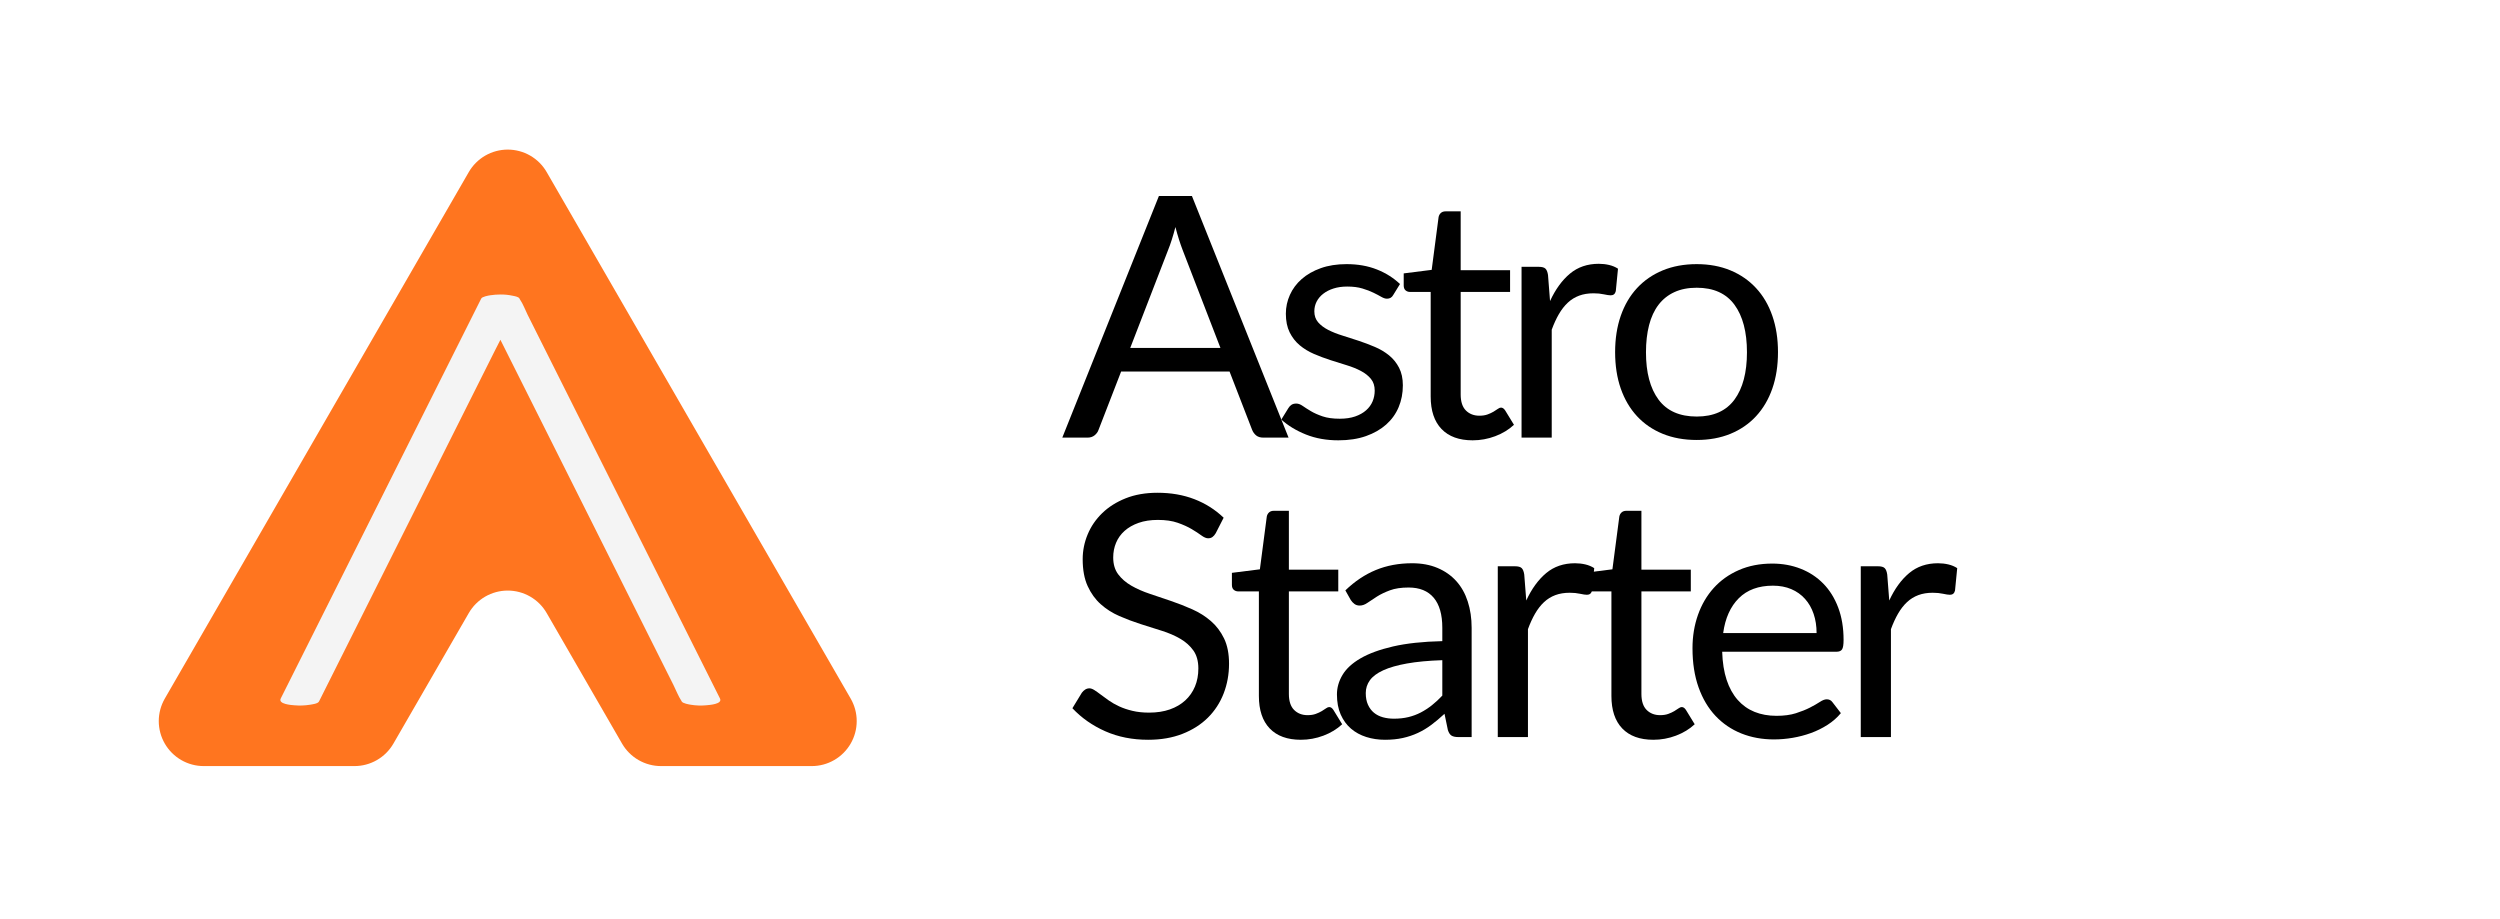
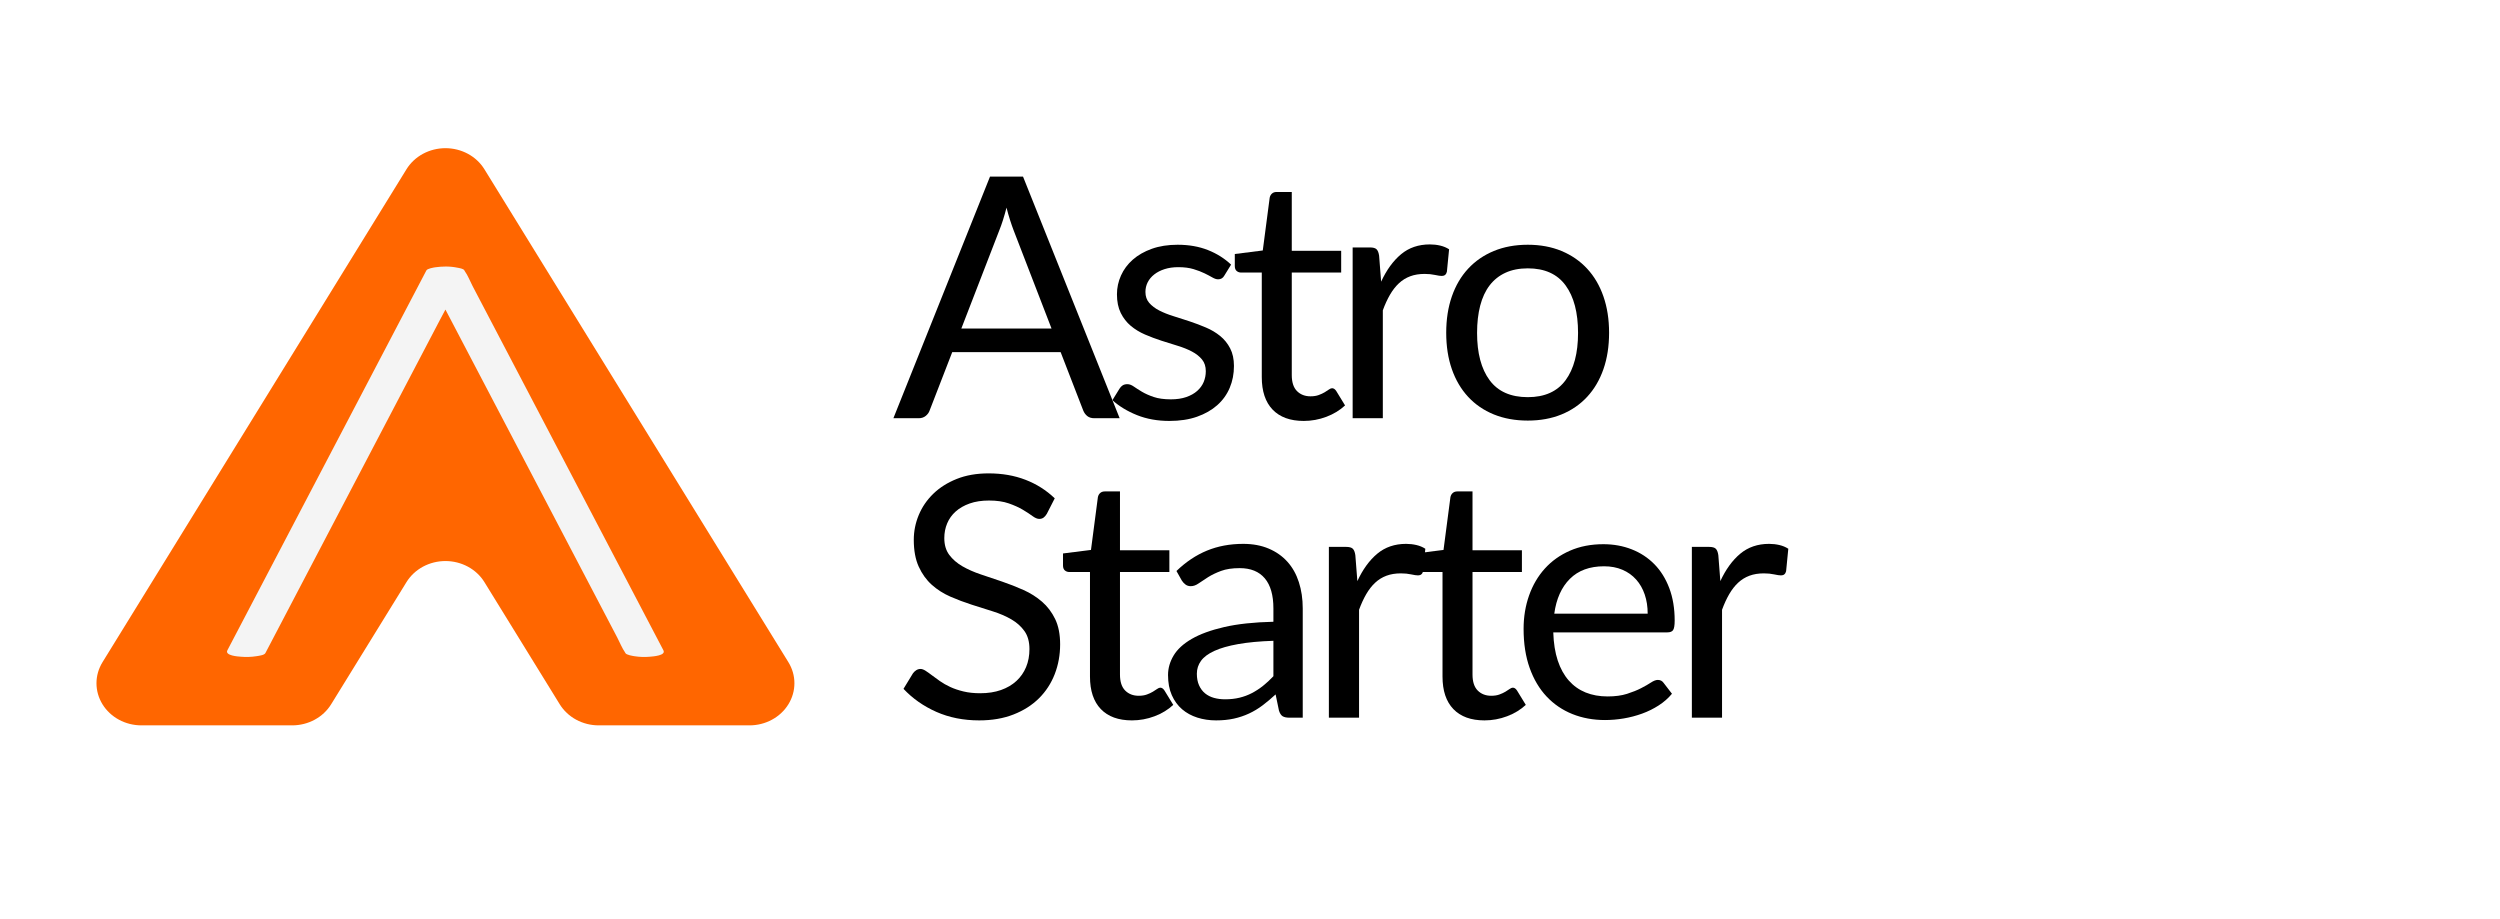
- <svg xmlns="http://www.w3.org/2000/svg" width="1989.599" zoomAndPan="magnify" viewBox="-248 -155 2222.806 816.497" height="730.833" preserveAspectRatio="xMidYMid" version="1.0" id="svg40">
+ <svg xmlns="http://www.w3.org/2000/svg" width="1989.599" zoomAndPan="magnify" viewBox="-184 -155 2222.806 816.497" height="730.833" preserveAspectRatio="xMidYMid" version="1.0" id="svg40">
  <defs id="defs2">
    <g id="g1" />
    <clipPath id="ca89423dd9">
      <path d="M 2,475.789 H 624 V 1024 H 2 Z m 0,0" clip-rule="nonzero" id="path1" />
    </clipPath>
    <clipPath id="8389cd5e18">
      <path d="M 117,598.215 H 510 V 964 H 117 Z m 0,0" clip-rule="nonzero" id="path2" />
    </clipPath>
  </defs>
-   <g clip-path="url(#ca89423dd9)" id="g3" transform="translate(-109.596,-497.7763)">
-     <path fill="#ff751f" d="M 278.395,495.785 8.121,963.914 c -0.875,1.516 -1.648,3.078 -2.316,4.695 -0.668,1.613 -1.23,3.266 -1.684,4.953 -0.453,1.688 -0.793,3.398 -1.023,5.133 -0.227,1.73 -0.344,3.473 -0.344,5.219 0,1.75 0.113,3.488 0.344,5.223 0.227,1.734 0.566,3.445 1.02,5.133 0.453,1.688 1.012,3.34 1.68,4.957 0.672,1.613 1.441,3.18 2.316,4.691 0.871,1.516 1.844,2.965 2.906,4.351 1.062,1.387 2.215,2.699 3.449,3.934 1.238,1.234 2.547,2.387 3.934,3.449 1.387,1.066 2.84,2.035 4.352,2.906 1.516,0.875 3.078,1.645 4.695,2.316 1.613,0.668 3.266,1.227 4.953,1.68 1.691,0.453 3.402,0.793 5.133,1.02 1.734,0.227 3.477,0.34 5.223,0.34 H 176.75 c 1.746,0 3.484,-0.113 5.219,-0.344 1.73,-0.227 3.441,-0.566 5.129,-1.02 1.688,-0.453 3.34,-1.012 4.953,-1.684 1.617,-0.668 3.18,-1.438 4.691,-2.312 1.516,-0.875 2.965,-1.844 4.352,-2.906 1.387,-1.062 2.699,-2.211 3.934,-3.449 1.234,-1.234 2.387,-2.543 3.449,-3.93 1.066,-1.387 2.035,-2.836 2.91,-4.351 l 67.008,-116.051 c 0.871,-1.516 1.84,-2.965 2.906,-4.352 1.062,-1.387 2.211,-2.699 3.449,-3.934 1.234,-1.234 2.547,-2.387 3.934,-3.449 1.387,-1.066 2.836,-2.035 4.348,-2.91 1.516,-0.871 3.078,-1.645 4.691,-2.312 1.617,-0.668 3.27,-1.23 4.957,-1.684 1.688,-0.453 3.398,-0.793 5.129,-1.02 1.734,-0.227 3.477,-0.344 5.223,-0.344 1.746,0 3.488,0.117 5.223,0.344 1.73,0.227 3.441,0.566 5.129,1.02 1.688,0.453 3.34,1.016 4.953,1.684 1.617,0.668 3.18,1.441 4.695,2.312 1.512,0.875 2.961,1.844 4.348,2.91 1.387,1.062 2.699,2.215 3.934,3.449 1.238,1.234 2.387,2.547 3.449,3.934 1.066,1.387 2.031,2.836 2.906,4.352 l 66.996,116.039 c 0.875,1.516 1.844,2.965 2.906,4.352 1.062,1.387 2.215,2.699 3.449,3.934 1.234,1.234 2.547,2.387 3.934,3.449 1.387,1.066 2.836,2.035 4.352,2.91 1.512,0.871 3.074,1.645 4.691,2.312 1.613,0.672 3.266,1.23 4.953,1.684 1.688,0.453 3.398,0.797 5.133,1.023 1.73,0.231 3.473,0.344 5.219,0.344 h 134.016 c 0.875,0 1.746,-0.027 2.617,-0.086 0.871,-0.055 1.738,-0.141 2.605,-0.258 0.863,-0.113 1.723,-0.254 2.582,-0.426 0.855,-0.172 1.703,-0.367 2.547,-0.594 0.844,-0.227 1.68,-0.48 2.504,-0.762 0.828,-0.281 1.645,-0.586 2.449,-0.922 0.809,-0.336 1.602,-0.695 2.383,-1.082 0.785,-0.383 1.555,-0.797 2.309,-1.234 0.758,-0.434 1.496,-0.895 2.223,-1.379 0.727,-0.488 1.438,-0.996 2.129,-1.527 0.691,-0.531 1.367,-1.086 2.023,-1.66 0.656,-0.574 1.293,-1.172 1.91,-1.789 0.617,-0.617 1.211,-1.254 1.789,-1.91 0.574,-0.656 1.129,-1.332 1.66,-2.023 0.531,-0.691 1.039,-1.402 1.523,-2.129 0.484,-0.723 0.945,-1.465 1.383,-2.223 0.434,-0.754 0.848,-1.524 1.23,-2.309 0.387,-0.781 0.746,-1.574 1.082,-2.383 0.332,-0.805 0.641,-1.621 0.922,-2.449 0.281,-0.824 0.535,-1.66 0.758,-2.504 0.227,-0.844 0.426,-1.691 0.598,-2.551 0.168,-0.855 0.312,-1.715 0.426,-2.582 0.113,-0.863 0.199,-1.73 0.254,-2.602 0.059,-0.871 0.086,-1.746 0.086,-2.617 0,-0.871 -0.027,-1.746 -0.082,-2.617 -0.059,-0.871 -0.145,-1.738 -0.258,-2.602 -0.113,-0.867 -0.258,-1.727 -0.426,-2.586 -0.172,-0.855 -0.367,-1.703 -0.594,-2.547 -0.227,-0.844 -0.48,-1.68 -0.762,-2.504 -0.277,-0.828 -0.586,-1.645 -0.922,-2.449 -0.332,-0.809 -0.691,-1.602 -1.078,-2.387 -0.387,-0.781 -0.797,-1.551 -1.234,-2.309 L 347.668,495.785 c -0.875,-1.516 -1.844,-2.965 -2.906,-4.352 -1.062,-1.387 -2.211,-2.699 -3.449,-3.934 -1.234,-1.238 -2.547,-2.387 -3.934,-3.453 -1.387,-1.062 -2.836,-2.031 -4.348,-2.906 -1.516,-0.875 -3.078,-1.645 -4.695,-2.312 -1.613,-0.672 -3.266,-1.23 -4.953,-1.684 -1.688,-0.453 -3.398,-0.793 -5.133,-1.02 -1.73,-0.23 -3.473,-0.344 -5.219,-0.344 -1.746,0 -3.488,0.113 -5.223,0.344 -1.73,0.227 -3.441,0.566 -5.129,1.02 -1.688,0.453 -3.34,1.012 -4.957,1.684 -1.613,0.668 -3.176,1.438 -4.691,2.312 -1.512,0.875 -2.961,1.844 -4.348,2.906 -1.387,1.066 -2.699,2.215 -3.934,3.453 -1.238,1.234 -2.387,2.547 -3.449,3.934 -1.066,1.387 -2.035,2.836 -2.906,4.352 z m 0,0" fill-opacity="1" fill-rule="nonzero" id="path3" />
+   <g clip-path="url(#ca89423dd9)" id="g3" transform="matrix(1,0,0,0.9362488,-100.9784,-468.7002)" style="stroke-width:1.033;fill:#ff6600">
+     <path fill="#ff751f" d="M 278.395,495.785 8.121,963.914 c -0.875,1.516 -1.648,3.078 -2.316,4.695 -0.668,1.613 -1.23,3.266 -1.684,4.953 -0.453,1.688 -0.793,3.398 -1.023,5.133 -0.227,1.73 -0.344,3.473 -0.344,5.219 0,1.75 0.113,3.488 0.344,5.223 0.227,1.734 0.566,3.445 1.02,5.133 0.453,1.688 1.012,3.34 1.68,4.957 0.672,1.613 1.441,3.18 2.316,4.691 0.871,1.516 1.844,2.965 2.906,4.351 1.062,1.387 2.215,2.699 3.449,3.934 1.238,1.234 2.547,2.387 3.934,3.449 1.387,1.066 2.84,2.035 4.352,2.906 1.516,0.875 3.078,1.645 4.695,2.316 1.613,0.668 3.266,1.227 4.953,1.68 1.691,0.453 3.402,0.793 5.133,1.02 1.734,0.227 3.477,0.34 5.223,0.34 H 176.75 c 1.746,0 3.484,-0.113 5.219,-0.344 1.73,-0.227 3.441,-0.566 5.129,-1.02 1.688,-0.453 3.34,-1.012 4.953,-1.684 1.617,-0.668 3.18,-1.438 4.691,-2.312 1.516,-0.875 2.965,-1.844 4.352,-2.906 1.387,-1.062 2.699,-2.211 3.934,-3.449 1.234,-1.234 2.387,-2.543 3.449,-3.93 1.066,-1.387 2.035,-2.836 2.91,-4.351 l 67.008,-116.051 c 0.871,-1.516 1.84,-2.965 2.906,-4.352 1.062,-1.387 2.211,-2.699 3.449,-3.934 1.234,-1.234 2.547,-2.387 3.934,-3.449 1.387,-1.066 2.836,-2.035 4.348,-2.91 1.516,-0.871 3.078,-1.645 4.691,-2.312 1.617,-0.668 3.27,-1.23 4.957,-1.684 1.688,-0.453 3.398,-0.793 5.129,-1.02 1.734,-0.227 3.477,-0.344 5.223,-0.344 1.746,0 3.488,0.117 5.223,0.344 1.73,0.227 3.441,0.566 5.129,1.02 1.688,0.453 3.34,1.016 4.953,1.684 1.617,0.668 3.18,1.441 4.695,2.312 1.512,0.875 2.961,1.844 4.348,2.91 1.387,1.062 2.699,2.215 3.934,3.449 1.238,1.234 2.387,2.547 3.449,3.934 1.066,1.387 2.031,2.836 2.906,4.352 l 66.996,116.039 c 0.875,1.516 1.844,2.965 2.906,4.352 1.062,1.387 2.215,2.699 3.449,3.934 1.234,1.234 2.547,2.387 3.934,3.449 1.387,1.066 2.836,2.035 4.352,2.91 1.512,0.871 3.074,1.645 4.691,2.312 1.613,0.672 3.266,1.23 4.953,1.684 1.688,0.453 3.398,0.797 5.133,1.023 1.73,0.231 3.473,0.344 5.219,0.344 h 134.016 c 0.875,0 1.746,-0.027 2.617,-0.086 0.871,-0.055 1.738,-0.141 2.605,-0.258 0.863,-0.113 1.723,-0.254 2.582,-0.426 0.855,-0.172 1.703,-0.367 2.547,-0.594 0.844,-0.227 1.68,-0.48 2.504,-0.762 0.828,-0.281 1.645,-0.586 2.449,-0.922 0.809,-0.336 1.602,-0.695 2.383,-1.082 0.785,-0.383 1.555,-0.797 2.309,-1.234 0.758,-0.434 1.496,-0.895 2.223,-1.379 0.727,-0.488 1.438,-0.996 2.129,-1.527 0.691,-0.531 1.367,-1.086 2.023,-1.66 0.656,-0.574 1.293,-1.172 1.91,-1.789 0.617,-0.617 1.211,-1.254 1.789,-1.91 0.574,-0.656 1.129,-1.332 1.66,-2.023 0.531,-0.691 1.039,-1.402 1.523,-2.129 0.484,-0.723 0.945,-1.465 1.383,-2.223 0.434,-0.754 0.848,-1.524 1.23,-2.309 0.387,-0.781 0.746,-1.574 1.082,-2.383 0.332,-0.805 0.641,-1.621 0.922,-2.449 0.281,-0.824 0.535,-1.66 0.758,-2.504 0.227,-0.844 0.426,-1.691 0.598,-2.551 0.168,-0.855 0.312,-1.715 0.426,-2.582 0.113,-0.863 0.199,-1.73 0.254,-2.602 0.059,-0.871 0.086,-1.746 0.086,-2.617 0,-0.871 -0.027,-1.746 -0.082,-2.617 -0.059,-0.871 -0.145,-1.738 -0.258,-2.602 -0.113,-0.867 -0.258,-1.727 -0.426,-2.586 -0.172,-0.855 -0.367,-1.703 -0.594,-2.547 -0.227,-0.844 -0.48,-1.68 -0.762,-2.504 -0.277,-0.828 -0.586,-1.645 -0.922,-2.449 -0.332,-0.809 -0.691,-1.602 -1.078,-2.387 -0.387,-0.781 -0.797,-1.551 -1.234,-2.309 L 347.668,495.785 c -0.875,-1.516 -1.844,-2.965 -2.906,-4.352 -1.062,-1.387 -2.211,-2.699 -3.449,-3.934 -1.234,-1.238 -2.547,-2.387 -3.934,-3.453 -1.387,-1.062 -2.836,-2.031 -4.348,-2.906 -1.516,-0.875 -3.078,-1.645 -4.695,-2.312 -1.613,-0.672 -3.266,-1.23 -4.953,-1.684 -1.688,-0.453 -3.398,-0.793 -5.133,-1.02 -1.73,-0.23 -3.473,-0.344 -5.219,-0.344 -1.746,0 -3.488,0.113 -5.223,0.344 -1.73,0.227 -3.441,0.566 -5.129,1.02 -1.688,0.453 -3.34,1.012 -4.957,1.684 -1.613,0.668 -3.176,1.438 -4.691,2.312 -1.512,0.875 -2.961,1.844 -4.348,2.906 -1.387,1.066 -2.699,2.215 -3.934,3.453 -1.238,1.234 -2.387,2.547 -3.449,3.934 -1.066,1.387 -2.035,2.836 -2.906,4.352 z m 0,0" fill-opacity="1" fill-rule="nonzero" id="path3" style="stroke-width:1.033;fill:#ff6600" />
  </g>
-   <g clip-path="url(#8389cd5e18)" id="g4" transform="translate(-116.5331,-491.5387)">
-     <path fill="#f4f4f4" d="m 152.188,960.195 17.734,-35.375 42.586,-84.957 51.516,-102.766 44.52,-88.805 c 7.188,-14.34 14.812,-28.543 21.594,-43.078 0.094,-0.199 0.199,-0.395 0.297,-0.59 h -34.043 l 17.734,35.379 42.586,84.957 51.516,102.762 44.516,88.805 14.59,29.109 c 2.277,4.539 4.203,9.723 7.004,13.973 0.109,0.191 0.211,0.387 0.297,0.586 0.906,1.812 6.77,2.719 8.113,2.949 4.512,0.738 9.047,0.906 13.602,0.492 2.93,-0.27 14.848,-1.039 12.328,-6.062 L 490.941,922.195 448.355,837.246 396.844,734.477 352.32,645.672 337.73,616.566 c -2.25,-4.496 -4.137,-9.824 -7.004,-13.973 -0.109,-0.191 -0.207,-0.387 -0.293,-0.59 -0.867,-1.727 -4.73,-2.215 -6.328,-2.559 -3.523,-0.754 -7.09,-1.109 -10.695,-1.062 -2.984,0.019 -5.953,0.242 -8.91,0.676 -1.324,0.203 -7.211,1.152 -8.109,2.945 l -17.734,35.379 -42.586,84.953 -51.516,102.766 -44.516,88.805 c -7.199,14.363 -14.461,28.691 -21.598,43.082 -0.098,0.195 -0.195,0.391 -0.293,0.586 -2.527,5.035 9.539,5.883 12.328,6.066 4.555,0.398 9.09,0.234 13.602,-0.496 2.078,-0.387 7.066,-0.859 8.113,-2.945 z m 0,0" fill-opacity="1" fill-rule="nonzero" id="path4" />
+   <g clip-path="url(#8389cd5e18)" id="g4" transform="matrix(0.9926389,0,0,0.9498339,-99.09805,-486.3737)" style="stroke-width:1.03">
+     <path fill="#f4f4f4" d="m 152.188,960.195 17.734,-35.375 42.586,-84.957 51.516,-102.766 44.52,-88.805 c 7.188,-14.34 14.812,-28.543 21.594,-43.078 0.094,-0.199 0.199,-0.395 0.297,-0.59 h -34.043 l 17.734,35.379 42.586,84.957 51.516,102.762 44.516,88.805 14.59,29.109 c 2.277,4.539 4.203,9.723 7.004,13.973 0.109,0.191 0.211,0.387 0.297,0.586 0.906,1.812 6.77,2.719 8.113,2.949 4.512,0.738 9.047,0.906 13.602,0.492 2.93,-0.27 14.848,-1.039 12.328,-6.062 L 490.941,922.195 448.355,837.246 396.844,734.477 352.32,645.672 337.73,616.566 c -2.25,-4.496 -4.137,-9.824 -7.004,-13.973 -0.109,-0.191 -0.207,-0.387 -0.293,-0.59 -0.867,-1.727 -4.73,-2.215 -6.328,-2.559 -3.523,-0.754 -7.09,-1.109 -10.695,-1.062 -2.984,0.019 -5.953,0.242 -8.91,0.676 -1.324,0.203 -7.211,1.152 -8.109,2.945 l -17.734,35.379 -42.586,84.953 -51.516,102.766 -44.516,88.805 c -7.199,14.363 -14.461,28.691 -21.598,43.082 -0.098,0.195 -0.195,0.391 -0.293,0.586 -2.527,5.035 9.539,5.883 12.328,6.066 4.555,0.398 9.09,0.234 13.602,-0.496 2.078,-0.387 7.066,-0.859 8.113,-2.945 z m 0,0" fill-opacity="1" fill-rule="nonzero" id="path4" style="stroke-width:1.03" />
  </g>
-   <g fill="#000000" fill-opacity="1" id="g7" transform="translate(-2.753906,-475.7891)">
+   <g fill="#000000" fill-opacity="1" id="g7" transform="translate(-88.93012,-493.0243)">
    <g transform="translate(698.3606,709.8841)" id="g6">
      <g id="g5">
        <path d="m 141.516,-79.75 -33.734,-87.391 c -1,-2.602 -2.055,-5.629 -3.156,-9.078 -1.094,-3.445 -2.141,-7.117 -3.141,-11.016 -2.094,8.094 -4.242,14.84 -6.438,20.234 L 61.312,-79.75 Z M 202.078,0 h -22.484 c -2.605,0 -4.711,-0.645 -6.312,-1.938 -1.594,-1.301 -2.793,-2.953 -3.594,-4.953 l -20.078,-51.875 H 53.219 L 33.125,-6.891 C 32.531,-5.098 31.383,-3.5 29.688,-2.094 27.988,-0.695 25.891,0 23.391,0 H 0.906 l 85.891,-214.812 h 29.375 z m 0,0" id="path5" />
      </g>
    </g>
  </g>
-   <g fill="#000000" fill-opacity="1" id="g10" transform="translate(-2.753906,-475.7891)">
+   <g fill="#000000" fill-opacity="1" id="g10" transform="translate(-88.93012,-493.0243)">
    <g transform="translate(883.9401,709.8841)" id="g9">
      <g id="g8">
        <path d="m 109.578,-126.828 c -1.199,2.211 -3.047,3.312 -5.547,3.312 -1.5,0 -3.199,-0.551 -5.094,-1.656 -1.898,-1.102 -4.219,-2.328 -6.969,-3.672 -2.75,-1.352 -6.027,-2.602 -9.828,-3.75 -3.793,-1.145 -8.289,-1.719 -13.484,-1.719 -4.5,0 -8.547,0.574 -12.141,1.719 -3.594,1.148 -6.668,2.719 -9.219,4.719 -2.555,2 -4.508,4.328 -5.859,6.984 -1.344,2.648 -2.016,5.516 -2.016,8.609 0,3.898 1.125,7.148 3.375,9.75 2.25,2.594 5.223,4.844 8.922,6.75 3.695,1.898 7.895,3.57 12.594,5.016 4.695,1.449 9.52,3 14.469,4.656 4.945,1.648 9.766,3.469 14.453,5.469 4.695,1.992 8.895,4.484 12.594,7.484 3.695,3 6.672,6.68 8.922,11.031 2.25,4.344 3.375,9.562 3.375,15.656 0,6.992 -1.25,13.461 -3.75,19.406 -2.5,5.949 -6.199,11.102 -11.094,15.453 -4.898,4.344 -10.891,7.766 -17.984,10.266 -7.094,2.5 -15.289,3.75 -24.578,3.75 -10.594,0 -20.195,-1.727 -28.797,-5.172 -8.594,-3.445 -15.887,-7.875 -21.875,-13.281 l 6.297,-10.188 c 0.789,-1.301 1.738,-2.301 2.844,-3 1.102,-0.695 2.504,-1.047 4.203,-1.047 1.789,0 3.688,0.703 5.688,2.109 2,1.398 4.422,2.945 7.266,4.641 2.852,1.699 6.328,3.246 10.422,4.641 4.102,1.398 9.203,2.094 15.297,2.094 5.195,0 9.742,-0.672 13.641,-2.016 3.895,-1.352 7.141,-3.176 9.734,-5.469 2.602,-2.301 4.531,-4.953 5.781,-7.953 1.25,-3 1.875,-6.195 1.875,-9.594 0,-4.195 -1.125,-7.664 -3.375,-10.406 -2.25,-2.75 -5.227,-5.098 -8.922,-7.047 -3.699,-1.957 -7.922,-3.66 -12.672,-5.109 -4.742,-1.445 -9.586,-2.969 -14.531,-4.562 -4.949,-1.602 -9.797,-3.426 -14.547,-5.469 -4.742,-2.051 -8.961,-4.625 -12.656,-7.719 -3.699,-3.102 -6.672,-6.926 -8.922,-11.469 -2.25,-4.551 -3.375,-10.078 -3.375,-16.578 0,-5.789 1.195,-11.359 3.594,-16.703 2.395,-5.352 5.891,-10.051 10.484,-14.094 4.602,-4.051 10.254,-7.273 16.953,-9.672 6.695,-2.395 14.344,-3.594 22.938,-3.594 9.988,0 18.957,1.574 26.906,4.719 7.945,3.148 14.816,7.469 20.609,12.969 z m 0,0" id="path7" />
      </g>
    </g>
  </g>
-   <g fill="#000000" fill-opacity="1" id="g13" transform="translate(-2.753906,-475.7891)">
+   <g fill="#000000" fill-opacity="1" id="g13" transform="translate(-88.93012,-493.0243)">
    <g transform="translate(996.3671,709.8841)" id="g12">
      <g id="g11">
        <path d="m 67.75,2.406 c -11.992,0 -21.211,-3.348 -27.656,-10.047 -6.438,-6.695 -9.656,-16.344 -9.656,-28.938 V -129.516 H 12.141 c -1.594,0 -2.945,-0.473 -4.047,-1.422 C 7,-131.883 6.453,-133.359 6.453,-135.359 v -10.656 l 24.875,-3.141 6.141,-46.922 c 0.301,-1.5 0.977,-2.723 2.031,-3.672 1.051,-0.945 2.426,-1.422 4.125,-1.422 h 13.484 v 52.312 h 43.922 v 19.344 H 57.109 V -38.375 c 0,6.398 1.547,11.148 4.641,14.25 3.102,3.094 7.102,4.641 12,4.641 2.801,0 5.223,-0.375 7.266,-1.125 2.051,-0.75 3.828,-1.57 5.328,-2.469 1.5,-0.906 2.773,-1.734 3.828,-2.484 1.051,-0.75 1.973,-1.125 2.766,-1.125 1.406,0 2.656,0.852 3.75,2.547 l 7.797,12.75 c -4.594,4.293 -10.141,7.668 -16.641,10.125 C 81.344,1.18 74.645,2.406 67.75,2.406 Z m 0,0" id="path10" />
      </g>
    </g>
  </g>
-   <g fill="#000000" fill-opacity="1" id="g16" transform="translate(-2.753906,-475.7891)">
+   <g fill="#000000" fill-opacity="1" id="g16" transform="translate(-88.93012,-493.0243)">
    <g transform="translate(1086.458,709.8841)" id="g15">
      <g id="g14">
        <path d="m 46.469,-121.422 c 4.801,-10.395 10.695,-18.516 17.688,-24.359 7,-5.844 15.547,-8.766 25.641,-8.766 3.195,0 6.27,0.352 9.219,1.047 2.945,0.699 5.57,1.797 7.875,3.297 l -1.953,19.938 c -0.605,2.5 -2.105,3.75 -4.5,3.75 -1.398,0 -3.445,-0.297 -6.141,-0.891 -2.699,-0.602 -5.75,-0.906 -9.156,-0.906 -4.793,0 -9.062,0.699 -12.812,2.094 -3.75,1.398 -7.102,3.469 -10.047,6.219 -2.949,2.75 -5.602,6.152 -7.953,10.203 -2.344,4.043 -4.465,8.664 -6.359,13.859 V 0 H 21.141 v -151.859 h 15.281 c 2.906,0 4.906,0.555 6,1.656 1.102,1.094 1.852,2.992 2.25,5.688 z m 0,0" id="path13" />
      </g>
    </g>
  </g>
-   <g fill="#000000" fill-opacity="1" id="g19" transform="translate(-2.753906,-475.7891)">
+   <g fill="#000000" fill-opacity="1" id="g19" transform="translate(-88.93012,-493.0243)">
    <g transform="translate(1178.199,709.8841)" id="g18">
      <g id="g17">
        <path d="m 85.141,-154.25 c 11.094,0 21.086,1.852 29.984,5.547 8.895,3.699 16.488,8.949 22.781,15.75 6.301,6.793 11.125,15.012 14.469,24.656 3.352,9.637 5.031,20.402 5.031,32.297 0,11.992 -1.68,22.781 -5.031,32.375 -3.344,9.594 -8.168,17.793 -14.469,24.594 C 131.613,-12.238 124.02,-7.02 115.125,-3.375 106.227,0.27 96.234,2.094 85.141,2.094 73.953,2.094 63.883,0.27 54.938,-3.375 46,-7.02 38.379,-12.238 32.078,-19.031 c -6.293,-6.801 -11.117,-15 -14.469,-24.594 -3.344,-9.594 -5.016,-20.383 -5.016,-32.375 0,-11.895 1.672,-22.66 5.016,-32.297 3.352,-9.645 8.176,-17.863 14.469,-24.656 6.301,-6.801 13.922,-12.051 22.859,-15.75 8.945,-3.695 19.016,-5.547 30.203,-5.547 z m 0,135.516 c 14.988,0 26.18,-5.02 33.578,-15.062 7.395,-10.051 11.094,-24.07 11.094,-42.062 0,-18.082 -3.699,-32.172 -11.094,-42.266 -7.398,-10.094 -18.59,-15.141 -33.578,-15.141 -7.594,0 -14.215,1.305 -19.859,3.906 -5.648,2.594 -10.344,6.34 -14.094,11.234 -3.742,4.898 -6.539,10.918 -8.391,18.062 -1.844,7.148 -2.766,15.215 -2.766,24.203 0,17.992 3.719,32.012 11.156,42.062 7.445,10.043 18.766,15.062 33.953,15.062 z m 0,0" id="path16" />
      </g>
    </g>
  </g>
-   <g fill="#000000" fill-opacity="1" id="g22" transform="translate(-2.753906,-475.7891)">
+   <g fill="#000000" fill-opacity="1" id="g22" transform="translate(-88.93012,-493.0243)">
    <g transform="translate(698.3606,976.134)" id="g21">
      <g id="g20">
        <path d="m 137.312,-181.234 c -0.898,1.5 -1.871,2.625 -2.922,3.375 -1.055,0.75 -2.328,1.125 -3.828,1.125 -1.699,0 -3.699,-0.848 -6,-2.547 -2.293,-1.707 -5.164,-3.582 -8.609,-5.625 -3.449,-2.051 -7.602,-3.926 -12.453,-5.625 -4.844,-1.695 -10.715,-2.547 -17.609,-2.547 -6.492,0 -12.211,0.875 -17.156,2.625 -4.949,1.75 -9.102,4.125 -12.453,7.125 -3.344,2.992 -5.867,6.512 -7.562,10.562 -1.699,4.043 -2.547,8.414 -2.547,13.109 0,6 1.473,10.977 4.422,14.922 2.945,3.949 6.844,7.324 11.688,10.125 4.852,2.793 10.352,5.215 16.5,7.266 6.145,2.055 12.438,4.18 18.875,6.375 6.445,2.199 12.742,4.672 18.891,7.422 6.145,2.742 11.641,6.211 16.484,10.406 4.852,4.199 8.754,9.352 11.703,15.453 2.945,6.094 4.422,13.59 4.422,22.484 0,9.387 -1.602,18.203 -4.797,26.453 -3.199,8.242 -7.871,15.414 -14.016,21.516 -6.148,6.094 -13.695,10.891 -22.641,14.391 -8.938,3.5 -19.105,5.25 -30.5,5.25 -13.992,0 -26.684,-2.52 -38.078,-7.562 C 27.727,-10.207 17.984,-17.035 9.891,-25.641 l 8.391,-13.781 c 0.801,-1.102 1.773,-2.031 2.922,-2.781 1.156,-0.75 2.43,-1.125 3.828,-1.125 1.301,0 2.773,0.527 4.422,1.578 1.656,1.055 3.531,2.383 5.625,3.984 2.094,1.594 4.488,3.34 7.188,5.234 2.707,1.898 5.785,3.648 9.234,5.25 3.445,1.594 7.367,2.918 11.766,3.969 4.395,1.055 9.336,1.578 14.828,1.578 6.895,0 13.039,-0.945 18.438,-2.844 5.406,-1.906 9.977,-4.582 13.719,-8.031 3.75,-3.445 6.625,-7.566 8.625,-12.359 2,-4.801 3,-10.148 3,-16.047 0,-6.488 -1.477,-11.805 -4.422,-15.953 -2.949,-4.156 -6.824,-7.629 -11.625,-10.422 -4.793,-2.801 -10.289,-5.176 -16.484,-7.125 -6.199,-1.945 -12.496,-3.941 -18.891,-5.984 -6.398,-2.051 -12.695,-4.426 -18.891,-7.125 -6.188,-2.707 -11.684,-6.207 -16.484,-10.5 -4.805,-4.301 -8.68,-9.672 -11.625,-16.109 -2.949,-6.445 -4.422,-14.422 -4.422,-23.922 0,-7.594 1.473,-14.938 4.422,-22.031 2.945,-7.094 7.242,-13.383 12.891,-18.875 5.656,-5.5 12.602,-9.898 20.844,-13.203 8.25,-3.301 17.719,-4.953 28.406,-4.953 11.988,0 22.906,1.902 32.75,5.703 9.844,3.793 18.516,9.289 26.016,16.484 z m 0,0" id="path19" />
      </g>
    </g>
  </g>
-   <g fill="#000000" fill-opacity="1" id="g25" transform="translate(-2.753906,-475.7891)">
+   <g fill="#000000" fill-opacity="1" id="g25" transform="translate(-88.93012,-493.0243)">
    <g transform="translate(843.6163,976.134)" id="g24">
      <g id="g23">
        <path d="m 67.75,2.406 c -11.992,0 -21.211,-3.348 -27.656,-10.047 -6.438,-6.695 -9.656,-16.344 -9.656,-28.938 V -129.516 H 12.141 c -1.594,0 -2.945,-0.473 -4.047,-1.422 C 7,-131.883 6.453,-133.359 6.453,-135.359 v -10.656 l 24.875,-3.141 6.141,-46.922 c 0.301,-1.5 0.977,-2.723 2.031,-3.672 1.051,-0.945 2.426,-1.422 4.125,-1.422 h 13.484 v 52.312 h 43.922 v 19.344 H 57.109 V -38.375 c 0,6.398 1.547,11.148 4.641,14.25 3.102,3.094 7.102,4.641 12,4.641 2.801,0 5.223,-0.375 7.266,-1.125 2.051,-0.75 3.828,-1.57 5.328,-2.469 1.5,-0.906 2.773,-1.734 3.828,-2.484 1.051,-0.75 1.973,-1.125 2.766,-1.125 1.406,0 2.656,0.852 3.75,2.547 l 7.797,12.75 c -4.594,4.293 -10.141,7.668 -16.641,10.125 C 81.344,1.18 74.645,2.406 67.75,2.406 Z m 0,0" id="path22" />
      </g>
    </g>
  </g>
-   <g fill="#000000" fill-opacity="1" id="g28" transform="translate(-2.753906,-475.7891)">
+   <g fill="#000000" fill-opacity="1" id="g28" transform="translate(-88.93012,-493.0243)">
    <g transform="translate(933.7077,976.134)" id="g27">
      <g id="g26">
        <path d="m 103.438,-68.359 c -12.293,0.406 -22.762,1.387 -31.406,2.938 -8.648,1.543 -15.695,3.562 -21.141,6.062 -5.449,2.5 -9.398,5.449 -11.844,8.844 -2.449,3.398 -3.672,7.195 -3.672,11.391 0,4 0.648,7.449 1.953,10.344 1.301,2.898 3.07,5.273 5.312,7.125 2.25,1.844 4.898,3.195 7.953,4.047 3.051,0.844 6.32,1.266 9.812,1.266 4.695,0 8.992,-0.473 12.891,-1.422 3.906,-0.945 7.582,-2.316 11.031,-4.109 3.445,-1.801 6.742,-3.953 9.891,-6.453 3.145,-2.5 6.219,-5.348 9.219,-8.547 z M 17.234,-130.422 c 8.395,-8.094 17.438,-14.133 27.125,-18.125 9.695,-4 20.445,-6 32.25,-6 8.488,0 16.031,1.402 22.625,4.203 6.594,2.793 12.141,6.688 16.641,11.688 4.5,4.992 7.895,11.039 10.188,18.141 2.301,7.094 3.453,14.887 3.453,23.375 V 0 h -11.844 c -2.594,0 -4.594,-0.422 -6,-1.266 -1.398,-0.852 -2.496,-2.531 -3.297,-5.031 L 105.391,-20.688 c -4,3.699 -7.902,6.977 -11.703,9.828 -3.793,2.844 -7.789,5.242 -11.984,7.188 -4.199,1.949 -8.672,3.449 -13.422,4.5 -4.75,1.051 -10.023,1.578 -15.812,1.578 -5.898,0 -11.445,-0.824 -16.641,-2.469 C 30.629,-1.719 26.102,-4.191 22.25,-7.484 18.406,-10.785 15.359,-14.957 13.109,-20 10.867,-25.051 9.75,-31.023 9.75,-37.922 c 0,-6 1.645,-11.77 4.938,-17.312 3.301,-5.551 8.648,-10.473 16.047,-14.766 7.395,-4.301 17.035,-7.828 28.922,-10.578 11.895,-2.75 26.488,-4.32 43.781,-4.719 v -11.844 c 0,-11.789 -2.555,-20.707 -7.656,-26.75 -5.094,-6.051 -12.539,-9.078 -22.328,-9.078 -6.594,0 -12.117,0.828 -16.562,2.484 -4.449,1.648 -8.297,3.496 -11.547,5.547 -3.25,2.043 -6.055,3.891 -8.406,5.547 -2.344,1.648 -4.664,2.469 -6.953,2.469 -1.805,0 -3.355,-0.473 -4.656,-1.422 -1.293,-0.957 -2.391,-2.133 -3.297,-3.531 z m 0,0" id="path25" />
      </g>
    </g>
  </g>
-   <g fill="#000000" fill-opacity="1" id="g31" transform="translate(-2.753906,-475.7891)">
+   <g fill="#000000" fill-opacity="1" id="g31" transform="translate(-88.93012,-493.0243)">
    <g transform="translate(1065.322,976.134)" id="g30">
      <g id="g29">
        <path d="m 46.469,-121.422 c 4.801,-10.395 10.695,-18.516 17.688,-24.359 7,-5.844 15.547,-8.766 25.641,-8.766 3.195,0 6.27,0.352 9.219,1.047 2.945,0.699 5.57,1.797 7.875,3.297 l -1.953,19.938 c -0.605,2.5 -2.105,3.75 -4.5,3.75 -1.398,0 -3.445,-0.297 -6.141,-0.891 -2.699,-0.602 -5.75,-0.906 -9.156,-0.906 -4.793,0 -9.062,0.699 -12.812,2.094 -3.75,1.398 -7.102,3.469 -10.047,6.219 -2.949,2.75 -5.602,6.152 -7.953,10.203 -2.344,4.043 -4.465,8.664 -6.359,13.859 V 0 H 21.141 v -151.859 h 15.281 c 2.906,0 4.906,0.555 6,1.656 1.102,1.094 1.852,2.992 2.25,5.688 z m 0,0" id="path28" />
      </g>
    </g>
  </g>
-   <g fill="#000000" fill-opacity="1" id="g34" transform="translate(-2.753906,-475.7891)">
+   <g fill="#000000" fill-opacity="1" id="g34" transform="translate(-88.93012,-493.0243)">
    <g transform="translate(1157.063,976.134)" id="g33">
      <g id="g32">
        <path d="m 67.75,2.406 c -11.992,0 -21.211,-3.348 -27.656,-10.047 -6.438,-6.695 -9.656,-16.344 -9.656,-28.938 V -129.516 H 12.141 c -1.594,0 -2.945,-0.473 -4.047,-1.422 C 7,-131.883 6.453,-133.359 6.453,-135.359 v -10.656 l 24.875,-3.141 6.141,-46.922 c 0.301,-1.5 0.977,-2.723 2.031,-3.672 1.051,-0.945 2.426,-1.422 4.125,-1.422 h 13.484 v 52.312 h 43.922 v 19.344 H 57.109 V -38.375 c 0,6.398 1.547,11.148 4.641,14.25 3.102,3.094 7.102,4.641 12,4.641 2.801,0 5.223,-0.375 7.266,-1.125 2.051,-0.75 3.828,-1.57 5.328,-2.469 1.5,-0.906 2.773,-1.734 3.828,-2.484 1.051,-0.75 1.973,-1.125 2.766,-1.125 1.406,0 2.656,0.852 3.75,2.547 l 7.797,12.75 c -4.594,4.293 -10.141,7.668 -16.641,10.125 C 81.344,1.18 74.645,2.406 67.75,2.406 Z m 0,0" id="path31" />
      </g>
    </g>
  </g>
-   <g fill="#000000" fill-opacity="1" id="g37" transform="translate(-2.753906,-475.7891)">
+   <g fill="#000000" fill-opacity="1" id="g37" transform="translate(-88.93012,-493.0243)">
    <g transform="translate(1247.154,976.134)" id="g36">
      <g id="g35">
        <path d="m 122.766,-92.484 c 0,-6.195 -0.875,-11.867 -2.625,-17.016 -1.742,-5.156 -4.289,-9.602 -7.641,-13.344 -3.344,-3.75 -7.418,-6.645 -12.219,-8.688 -4.793,-2.051 -10.234,-3.078 -16.328,-3.078 -12.793,0 -22.914,3.727 -30.359,11.172 -7.449,7.438 -12.074,17.758 -13.875,30.953 z m 21.594,71.203 c -3.305,3.992 -7.25,7.461 -11.844,10.406 C 127.922,-7.926 123,-5.5 117.75,-3.594 112.5,-1.695 107.078,-0.273 101.484,0.672 95.891,1.617 90.344,2.094 84.844,2.094 c -10.492,0 -20.156,-1.773 -29,-5.312 C 47,-6.77 39.352,-11.969 32.906,-18.812 26.457,-25.656 21.43,-34.125 17.828,-44.219 14.234,-54.312 12.438,-65.906 12.438,-79 c 0,-10.594 1.625,-20.484 4.875,-29.672 3.25,-9.195 7.922,-17.164 14.016,-23.906 6.094,-6.75 13.535,-12.047 22.328,-15.891 8.801,-3.852 18.695,-5.781 29.688,-5.781 9.094,0 17.508,1.527 25.25,4.578 7.75,3.043 14.445,7.438 20.094,13.188 5.656,5.742 10.082,12.836 13.281,21.281 3.195,8.449 4.797,18.07 4.797,28.859 0,4.199 -0.453,6.996 -1.359,8.391 -0.898,1.398 -2.594,2.094 -5.094,2.094 H 38.828 c 0.301,9.594 1.625,17.945 3.969,25.047 2.352,7.094 5.625,13.016 9.812,17.766 4.195,4.742 9.191,8.289 14.984,10.641 5.801,2.344 12.301,3.516 19.5,3.516 6.695,0 12.469,-0.77 17.312,-2.312 4.852,-1.551 9.023,-3.227 12.516,-5.031 3.5,-1.801 6.422,-3.473 8.766,-5.016 2.352,-1.551 4.379,-2.328 6.078,-2.328 2.195,0 3.895,0.852 5.094,2.547 z m 0,0" id="path34" />
      </g>
    </g>
  </g>
-   <g fill="#000000" fill-opacity="1" id="g40" transform="translate(-2.753906,-475.7891)">
+   <g fill="#000000" fill-opacity="1" id="g40" transform="translate(-88.93012,-493.0243)">
    <g transform="translate(1388.062,976.134)" id="g39">
      <g id="g38">
        <path d="m 46.469,-121.422 c 4.801,-10.395 10.695,-18.516 17.688,-24.359 7,-5.844 15.547,-8.766 25.641,-8.766 3.195,0 6.27,0.352 9.219,1.047 2.945,0.699 5.57,1.797 7.875,3.297 l -1.953,19.938 c -0.605,2.5 -2.105,3.75 -4.5,3.75 -1.398,0 -3.445,-0.297 -6.141,-0.891 -2.699,-0.602 -5.75,-0.906 -9.156,-0.906 -4.793,0 -9.062,0.699 -12.812,2.094 -3.75,1.398 -7.102,3.469 -10.047,6.219 -2.949,2.75 -5.602,6.152 -7.953,10.203 -2.344,4.043 -4.465,8.664 -6.359,13.859 V 0 H 21.141 v -151.859 h 15.281 c 2.906,0 4.906,0.555 6,1.656 1.102,1.094 1.852,2.992 2.25,5.688 z m 0,0" id="path37" />
      </g>
    </g>
  </g>
</svg>
